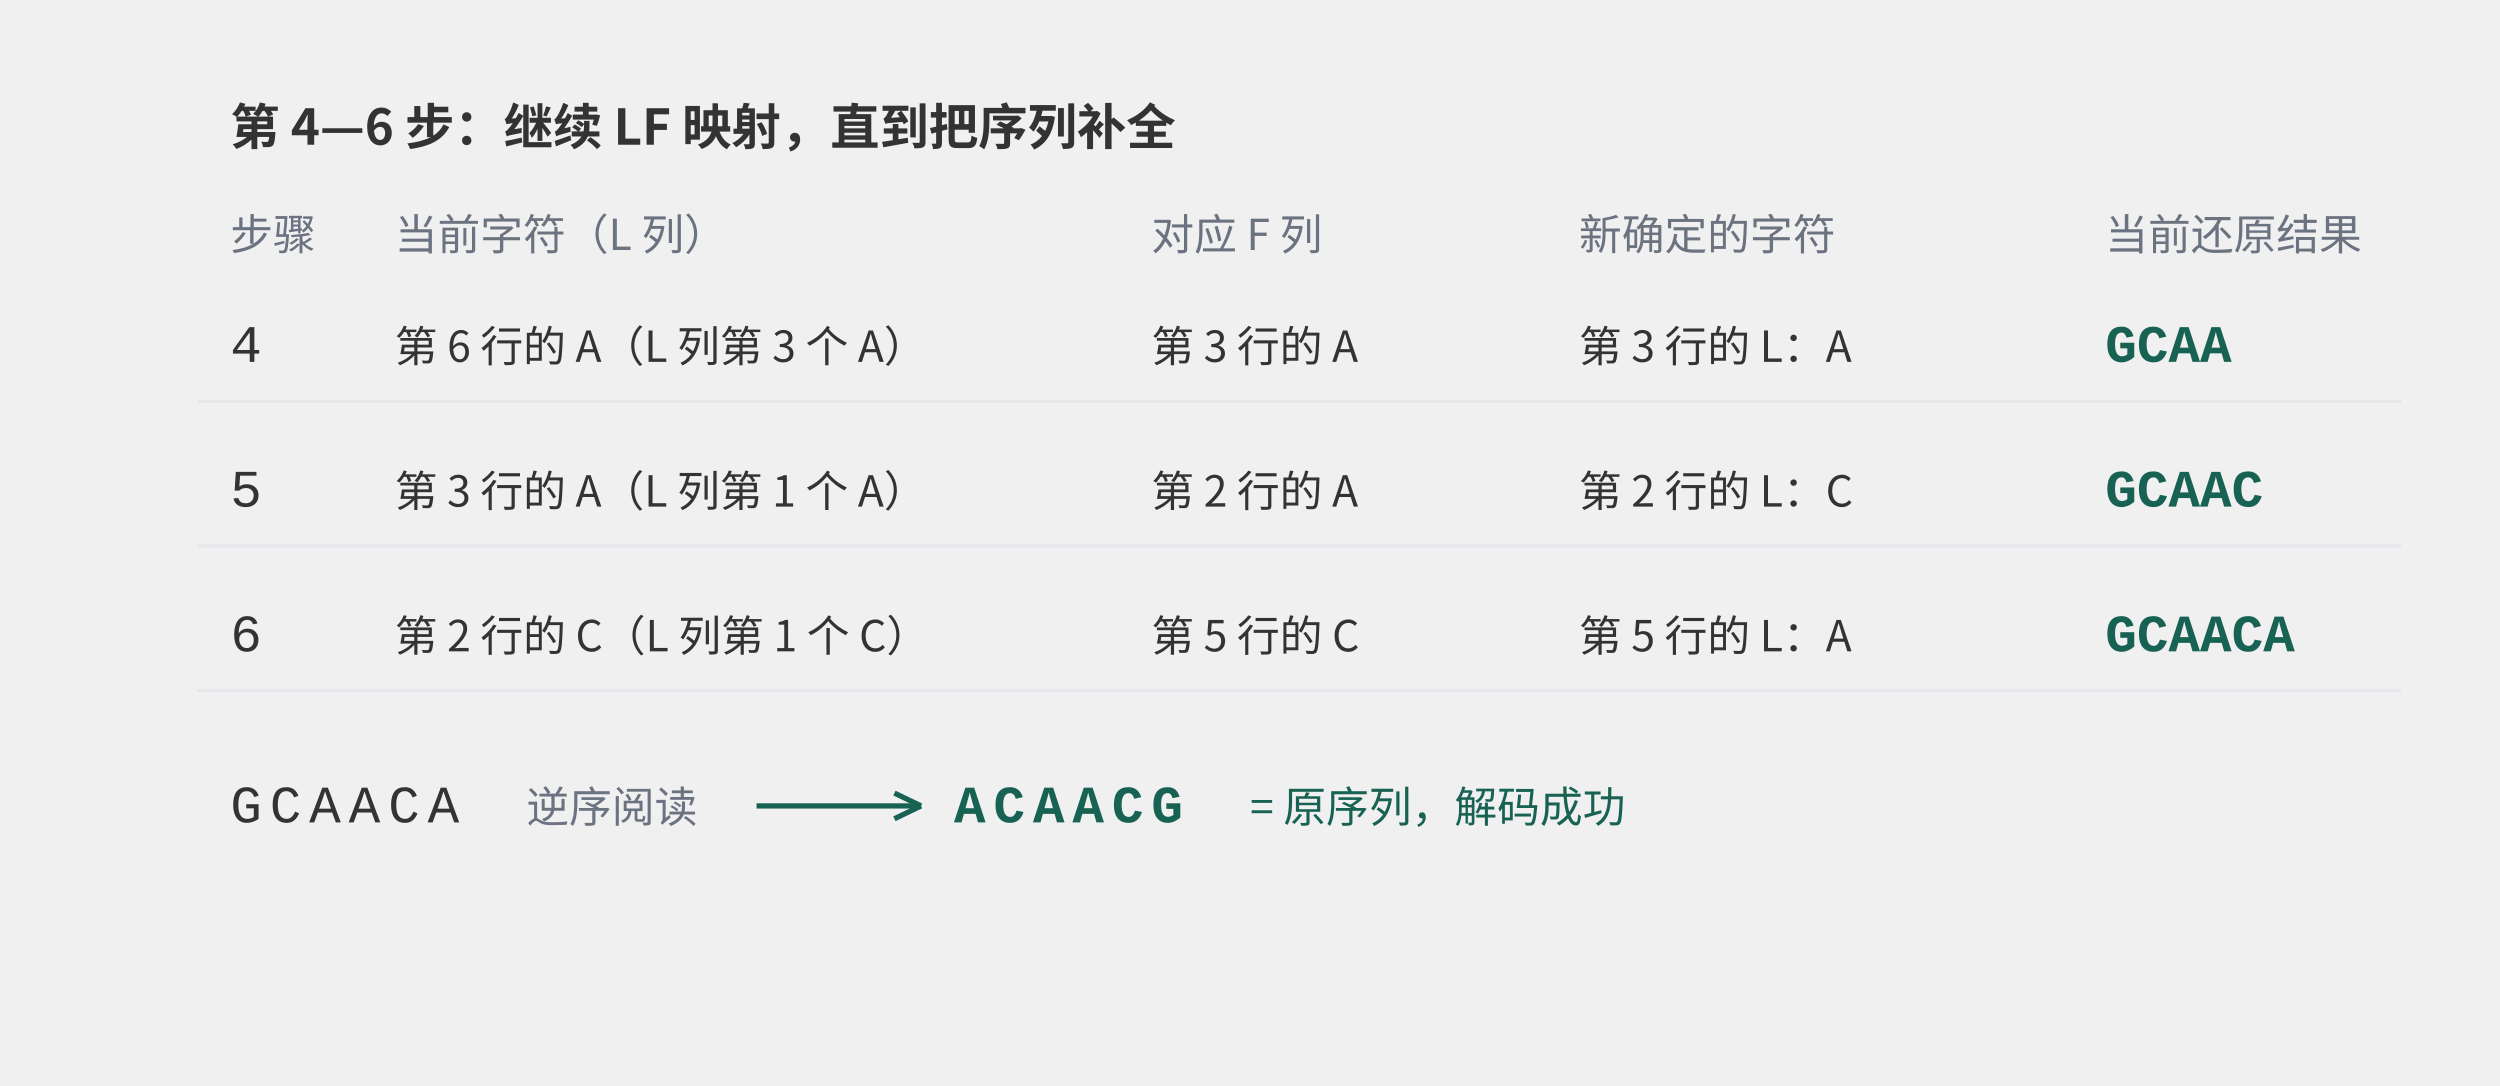
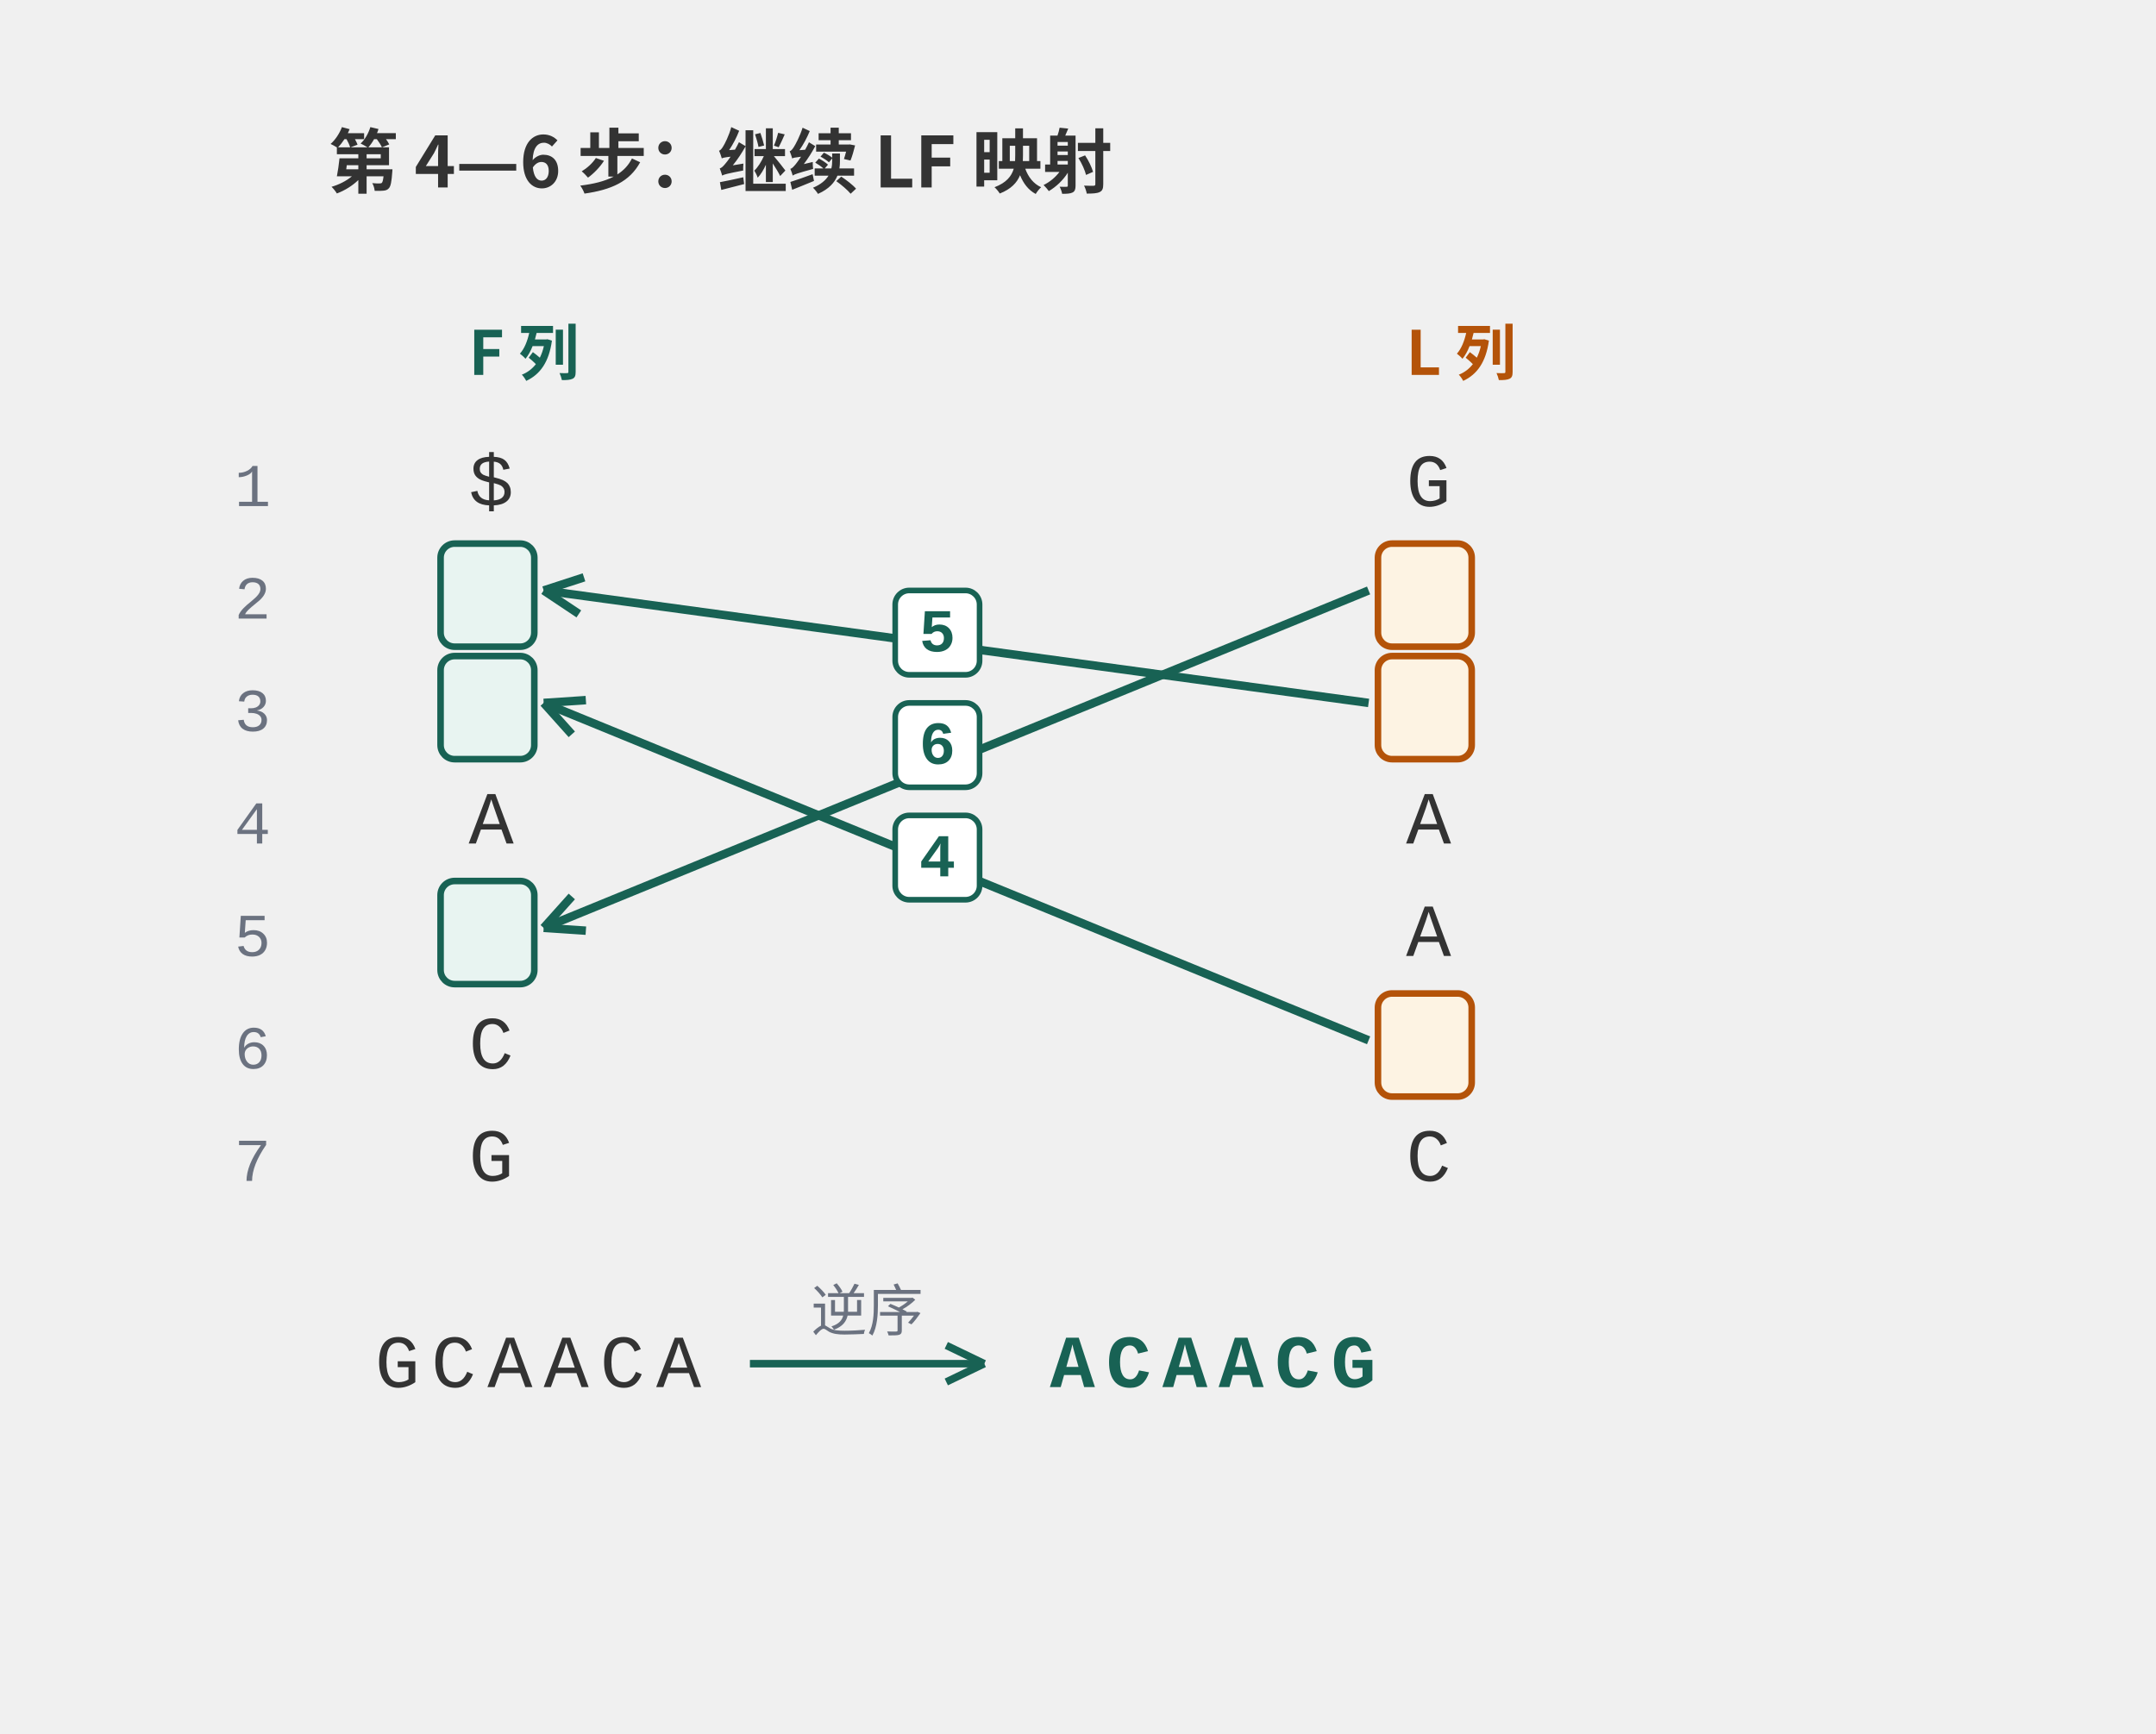
- <svg xmlns="http://www.w3.org/2000/svg" viewBox="0 0 760 330" role="img" aria-labelledby="t d">
-   <text x="70" y="44" font-family="'PingFang SC', 'Hiragino Sans GB', 'Microsoft YaHei', 'Noto Sans CJK SC', sans-serif" font-size="15" fill="#333333" font-weight="bold" text-anchor="start">第 4—6 步：继续 LF 映射，直到把序列补全</text>
-   <text x="70" y="76" font-family="'PingFang SC', 'Hiragino Sans GB', 'Microsoft YaHei', 'Noto Sans CJK SC', sans-serif" font-size="13" fill="#6b7280" font-weight="normal" text-anchor="start">步骤</text>
-   <text x="120" y="76" font-family="'PingFang SC', 'Hiragino Sans GB', 'Microsoft YaHei', 'Noto Sans CJK SC', sans-serif" font-size="13" fill="#6b7280" font-weight="normal" text-anchor="start">当前字符（L 列）</text>
-   <text x="350" y="76" font-family="'PingFang SC', 'Hiragino Sans GB', 'Microsoft YaHei', 'Noto Sans CJK SC', sans-serif" font-size="13" fill="#6b7280" font-weight="normal" text-anchor="start">对应 F 列</text>
-   <text x="480" y="76" font-family="'PingFang SC', 'Hiragino Sans GB', 'Microsoft YaHei', 'Noto Sans CJK SC', sans-serif" font-size="13" fill="#6b7280" font-weight="normal" text-anchor="start">新确定的字符</text>
-   <text x="640" y="76" font-family="'PingFang SC', 'Hiragino Sans GB', 'Microsoft YaHei', 'Noto Sans CJK SC', sans-serif" font-size="13" fill="#6b7280" font-weight="normal" text-anchor="start">当前还原结果</text>
-   <text x="70" y="110" font-family="ui-monospace, 'SFMono-Regular', Menlo, Consolas, 'Liberation Mono', monospace" font-size="16" fill="#333333" font-weight="normal" text-anchor="start">4</text>
-   <text x="120" y="110" font-family="'PingFang SC', 'Hiragino Sans GB', 'Microsoft YaHei', 'Noto Sans CJK SC', sans-serif" font-size="13" fill="#333333" font-weight="normal" text-anchor="start">第 6 行的 A（L 列第 3 个 A）</text>
-   <text x="350" y="110" font-family="'PingFang SC', 'Hiragino Sans GB', 'Microsoft YaHei', 'Noto Sans CJK SC', sans-serif" font-size="13" fill="#333333" font-weight="normal" text-anchor="start">第 3 行的 A</text>
-   <text x="480" y="110" font-family="'PingFang SC', 'Hiragino Sans GB', 'Microsoft YaHei', 'Noto Sans CJK SC', sans-serif" font-size="13" fill="#333333" font-weight="normal" text-anchor="start">第 3 行的 L：A</text>
-   <text x="640" y="110" font-family="ui-monospace, 'SFMono-Regular', Menlo, Consolas, 'Liberation Mono', monospace" font-size="16" fill="#186254" font-weight="bold" text-anchor="start">GCAA</text>
-   <line x1="60" y1="122" x2="730" y2="122" stroke="#e5e7eb" stroke-width="1" />
-   <text x="70" y="154" font-family="ui-monospace, 'SFMono-Regular', Menlo, Consolas, 'Liberation Mono', monospace" font-size="16" fill="#333333" font-weight="normal" text-anchor="start">5</text>
-   <text x="120" y="154" font-family="'PingFang SC', 'Hiragino Sans GB', 'Microsoft YaHei', 'Noto Sans CJK SC', sans-serif" font-size="13" fill="#333333" font-weight="normal" text-anchor="start">第 3 行的 A（L 列第 1 个 A）</text>
-   <text x="350" y="154" font-family="'PingFang SC', 'Hiragino Sans GB', 'Microsoft YaHei', 'Noto Sans CJK SC', sans-serif" font-size="13" fill="#333333" font-weight="normal" text-anchor="start">第 2 行的 A</text>
-   <text x="480" y="154" font-family="'PingFang SC', 'Hiragino Sans GB', 'Microsoft YaHei', 'Noto Sans CJK SC', sans-serif" font-size="13" fill="#333333" font-weight="normal" text-anchor="start">第 2 行的 L：C</text>
-   <text x="640" y="154" font-family="ui-monospace, 'SFMono-Regular', Menlo, Consolas, 'Liberation Mono', monospace" font-size="16" fill="#186254" font-weight="bold" text-anchor="start">GCAAC</text>
-   <line x1="60" y1="166" x2="730" y2="166" stroke="#e5e7eb" stroke-width="1" />
-   <text x="70" y="198" font-family="ui-monospace, 'SFMono-Regular', Menlo, Consolas, 'Liberation Mono', monospace" font-size="16" fill="#333333" font-weight="normal" text-anchor="start">6</text>
-   <text x="120" y="198" font-family="'PingFang SC', 'Hiragino Sans GB', 'Microsoft YaHei', 'Noto Sans CJK SC', sans-serif" font-size="13" fill="#333333" font-weight="normal" text-anchor="start">第 2 行的 C（L 列第 1 个 C）</text>
-   <text x="350" y="198" font-family="'PingFang SC', 'Hiragino Sans GB', 'Microsoft YaHei', 'Noto Sans CJK SC', sans-serif" font-size="13" fill="#333333" font-weight="normal" text-anchor="start">第 5 行的 C</text>
-   <text x="480" y="198" font-family="'PingFang SC', 'Hiragino Sans GB', 'Microsoft YaHei', 'Noto Sans CJK SC', sans-serif" font-size="13" fill="#333333" font-weight="normal" text-anchor="start">第 5 行的 L：A</text>
-   <text x="640" y="198" font-family="ui-monospace, 'SFMono-Regular', Menlo, Consolas, 'Liberation Mono', monospace" font-size="16" fill="#186254" font-weight="bold" text-anchor="start">GCAACA</text>
-   <line x1="60" y1="210" x2="730" y2="210" stroke="#e5e7eb" stroke-width="1" />
-   <text x="70" y="250" font-family="ui-monospace, 'SFMono-Regular', Menlo, Consolas, 'Liberation Mono', monospace" font-size="16" fill="#333333" font-weight="normal" text-anchor="start">G</text>
-   <text x="82" y="250" font-family="ui-monospace, 'SFMono-Regular', Menlo, Consolas, 'Liberation Mono', monospace" font-size="16" fill="#333333" font-weight="normal" text-anchor="start">C</text>
-   <text x="94" y="250" font-family="ui-monospace, 'SFMono-Regular', Menlo, Consolas, 'Liberation Mono', monospace" font-size="16" fill="#333333" font-weight="normal" text-anchor="start">A</text>
-   <text x="106" y="250" font-family="ui-monospace, 'SFMono-Regular', Menlo, Consolas, 'Liberation Mono', monospace" font-size="16" fill="#333333" font-weight="normal" text-anchor="start">A</text>
-   <text x="118" y="250" font-family="ui-monospace, 'SFMono-Regular', Menlo, Consolas, 'Liberation Mono', monospace" font-size="16" fill="#333333" font-weight="normal" text-anchor="start">C</text>
-   <text x="130" y="250" font-family="ui-monospace, 'SFMono-Regular', Menlo, Consolas, 'Liberation Mono', monospace" font-size="16" fill="#333333" font-weight="normal" text-anchor="start">A</text>
-   <text x="160" y="250" font-family="'PingFang SC', 'Hiragino Sans GB', 'Microsoft YaHei', 'Noto Sans CJK SC', sans-serif" font-size="13" fill="#6b7280" font-weight="normal" text-anchor="start">逆序阅读</text>
-   <line x1="230" y1="245" x2="280" y2="245" stroke="#186254" stroke-width="1.6" />
-   <line x1="280.0" y1="245.0" x2="271.9" y2="241.1" stroke="#186254" stroke-width="1.6" />
-   <line x1="280.0" y1="245.0" x2="271.9" y2="248.9" stroke="#186254" stroke-width="1.6" />
-   <text x="290" y="250" font-family="ui-monospace, 'SFMono-Regular', Menlo, Consolas, 'Liberation Mono', monospace" font-size="16" fill="#186254" font-weight="bold" text-anchor="start">A</text>
-   <text x="302" y="250" font-family="ui-monospace, 'SFMono-Regular', Menlo, Consolas, 'Liberation Mono', monospace" font-size="16" fill="#186254" font-weight="bold" text-anchor="start">C</text>
-   <text x="314" y="250" font-family="ui-monospace, 'SFMono-Regular', Menlo, Consolas, 'Liberation Mono', monospace" font-size="16" fill="#186254" font-weight="bold" text-anchor="start">A</text>
-   <text x="326" y="250" font-family="ui-monospace, 'SFMono-Regular', Menlo, Consolas, 'Liberation Mono', monospace" font-size="16" fill="#186254" font-weight="bold" text-anchor="start">A</text>
-   <text x="338" y="250" font-family="ui-monospace, 'SFMono-Regular', Menlo, Consolas, 'Liberation Mono', monospace" font-size="16" fill="#186254" font-weight="bold" text-anchor="start">C</text>
-   <text x="350" y="250" font-family="ui-monospace, 'SFMono-Regular', Menlo, Consolas, 'Liberation Mono', monospace" font-size="16" fill="#186254" font-weight="bold" text-anchor="start">G</text>
-   <text x="380" y="250" font-family="'PingFang SC', 'Hiragino Sans GB', 'Microsoft YaHei', 'Noto Sans CJK SC', sans-serif" font-size="13" fill="#186254" font-weight="normal" text-anchor="start">= 原序列，解码成功</text>
+ <svg xmlns="http://www.w3.org/2000/svg" viewBox="0 0 460 370" role="img" aria-labelledby="t d">
+   <text x="70" y="40" font-family="'PingFang SC', 'Hiragino Sans GB', 'Microsoft YaHei', 'Noto Sans CJK SC', sans-serif" font-size="15" fill="#333333" font-weight="bold" text-anchor="start">第 4—6 步：继续 LF 映射</text>
+   <text x="100" y="80" font-family="'PingFang SC', 'Hiragino Sans GB', 'Microsoft YaHei', 'Noto Sans CJK SC', sans-serif" font-size="13" fill="#186254" font-weight="bold" text-anchor="start">F 列</text>
+   <text x="300" y="80" font-family="'PingFang SC', 'Hiragino Sans GB', 'Microsoft YaHei', 'Noto Sans CJK SC', sans-serif" font-size="13" fill="#b45309" font-weight="bold" text-anchor="start">L 列</text>
+   <text x="50" y="108" font-family="ui-monospace, 'SFMono-Regular', Menlo, Consolas, 'Liberation Mono', monospace" font-size="13" fill="#6b7280" font-weight="normal" text-anchor="start">1</text>
+   <text x="100" y="108" font-family="ui-monospace, 'SFMono-Regular', Menlo, Consolas, 'Liberation Mono', monospace" font-size="16" fill="#333333" font-weight="normal" text-anchor="start">$</text>
+   <text x="300" y="108" font-family="ui-monospace, 'SFMono-Regular', Menlo, Consolas, 'Liberation Mono', monospace" font-size="16" fill="#333333" font-weight="normal" text-anchor="start">G</text>
+   <text x="50" y="132" font-family="ui-monospace, 'SFMono-Regular', Menlo, Consolas, 'Liberation Mono', monospace" font-size="13" fill="#6b7280" font-weight="normal" text-anchor="start">2</text>
+   <text x="100" y="132" font-family="ui-monospace, 'SFMono-Regular', Menlo, Consolas, 'Liberation Mono', monospace" font-size="16" fill="#333333" font-weight="normal" text-anchor="start">A</text>
+   <text x="300" y="132" font-family="ui-monospace, 'SFMono-Regular', Menlo, Consolas, 'Liberation Mono', monospace" font-size="16" fill="#333333" font-weight="normal" text-anchor="start">C</text>
+   <text x="50" y="156" font-family="ui-monospace, 'SFMono-Regular', Menlo, Consolas, 'Liberation Mono', monospace" font-size="13" fill="#6b7280" font-weight="normal" text-anchor="start">3</text>
+   <text x="100" y="156" font-family="ui-monospace, 'SFMono-Regular', Menlo, Consolas, 'Liberation Mono', monospace" font-size="16" fill="#333333" font-weight="normal" text-anchor="start">A</text>
+   <text x="300" y="156" font-family="ui-monospace, 'SFMono-Regular', Menlo, Consolas, 'Liberation Mono', monospace" font-size="16" fill="#333333" font-weight="normal" text-anchor="start">$</text>
+   <text x="50" y="180" font-family="ui-monospace, 'SFMono-Regular', Menlo, Consolas, 'Liberation Mono', monospace" font-size="13" fill="#6b7280" font-weight="normal" text-anchor="start">4</text>
+   <text x="100" y="180" font-family="ui-monospace, 'SFMono-Regular', Menlo, Consolas, 'Liberation Mono', monospace" font-size="16" fill="#333333" font-weight="normal" text-anchor="start">A</text>
+   <text x="300" y="180" font-family="ui-monospace, 'SFMono-Regular', Menlo, Consolas, 'Liberation Mono', monospace" font-size="16" fill="#333333" font-weight="normal" text-anchor="start">A</text>
+   <text x="50" y="204" font-family="ui-monospace, 'SFMono-Regular', Menlo, Consolas, 'Liberation Mono', monospace" font-size="13" fill="#6b7280" font-weight="normal" text-anchor="start">5</text>
+   <text x="100" y="204" font-family="ui-monospace, 'SFMono-Regular', Menlo, Consolas, 'Liberation Mono', monospace" font-size="16" fill="#333333" font-weight="normal" text-anchor="start">C</text>
+   <text x="300" y="204" font-family="ui-monospace, 'SFMono-Regular', Menlo, Consolas, 'Liberation Mono', monospace" font-size="16" fill="#333333" font-weight="normal" text-anchor="start">A</text>
+   <text x="50" y="228" font-family="ui-monospace, 'SFMono-Regular', Menlo, Consolas, 'Liberation Mono', monospace" font-size="13" fill="#6b7280" font-weight="normal" text-anchor="start">6</text>
+   <text x="100" y="228" font-family="ui-monospace, 'SFMono-Regular', Menlo, Consolas, 'Liberation Mono', monospace" font-size="16" fill="#333333" font-weight="normal" text-anchor="start">C</text>
+   <text x="300" y="228" font-family="ui-monospace, 'SFMono-Regular', Menlo, Consolas, 'Liberation Mono', monospace" font-size="16" fill="#333333" font-weight="normal" text-anchor="start">A</text>
+   <text x="50" y="252" font-family="ui-monospace, 'SFMono-Regular', Menlo, Consolas, 'Liberation Mono', monospace" font-size="13" fill="#6b7280" font-weight="normal" text-anchor="start">7</text>
+   <text x="100" y="252" font-family="ui-monospace, 'SFMono-Regular', Menlo, Consolas, 'Liberation Mono', monospace" font-size="16" fill="#333333" font-weight="normal" text-anchor="start">G</text>
+   <text x="300" y="252" font-family="ui-monospace, 'SFMono-Regular', Menlo, Consolas, 'Liberation Mono', monospace" font-size="16" fill="#333333" font-weight="normal" text-anchor="start">C</text>
+   <rect x="294" y="212" width="20" height="22" rx="3" fill="#fdf3e3" stroke="#b45309" stroke-width="1.4" />
+   <rect x="94" y="140" width="20" height="22" rx="3" fill="#e8f4f1" stroke="#186254" stroke-width="1.4" />
+   <line x1="292" y1="222" x2="116" y2="150" stroke="#186254" stroke-width="1.8" />
+   <line x1="116.0" y1="150.0" x2="122.0" y2="156.7" stroke="#186254" stroke-width="1.8" />
+   <line x1="116.0" y1="150.0" x2="125.0" y2="149.4" stroke="#186254" stroke-width="1.8" />
+   <rect x="191.0" y="174.0" width="18" height="18" rx="3" fill="#ffffff" stroke="#186254" stroke-width="1.2" />
+   <text x="200.0" y="187.0" font-family="ui-monospace, 'SFMono-Regular', Menlo, Consolas, 'Liberation Mono', monospace" font-size="13" fill="#186254" font-weight="bold" text-anchor="middle">4</text>
+   <rect x="294" y="140" width="20" height="22" rx="3" fill="#fdf3e3" stroke="#b45309" stroke-width="1.4" />
+   <rect x="94" y="116" width="20" height="22" rx="3" fill="#e8f4f1" stroke="#186254" stroke-width="1.4" />
+   <line x1="292" y1="150" x2="116" y2="126" stroke="#186254" stroke-width="1.8" />
+   <line x1="116.0" y1="126.0" x2="123.5" y2="131.0" stroke="#186254" stroke-width="1.8" />
+   <line x1="116.0" y1="126.0" x2="124.6" y2="123.2" stroke="#186254" stroke-width="1.8" />
+   <rect x="191.0" y="126.0" width="18" height="18" rx="3" fill="#ffffff" stroke="#186254" stroke-width="1.2" />
+   <text x="200.0" y="139.0" font-family="ui-monospace, 'SFMono-Regular', Menlo, Consolas, 'Liberation Mono', monospace" font-size="13" fill="#186254" font-weight="bold" text-anchor="middle">5</text>
+   <rect x="294" y="116" width="20" height="22" rx="3" fill="#fdf3e3" stroke="#b45309" stroke-width="1.4" />
+   <rect x="94" y="188" width="20" height="22" rx="3" fill="#e8f4f1" stroke="#186254" stroke-width="1.4" />
+   <line x1="292" y1="126" x2="116" y2="198" stroke="#186254" stroke-width="1.8" />
+   <line x1="116.0" y1="198.0" x2="125.0" y2="198.6" stroke="#186254" stroke-width="1.8" />
+   <line x1="116.0" y1="198.0" x2="122.0" y2="191.3" stroke="#186254" stroke-width="1.8" />
+   <rect x="191.0" y="150.0" width="18" height="18" rx="3" fill="#ffffff" stroke="#186254" stroke-width="1.2" />
+   <text x="200.0" y="163.0" font-family="ui-monospace, 'SFMono-Regular', Menlo, Consolas, 'Liberation Mono', monospace" font-size="13" fill="#186254" font-weight="bold" text-anchor="middle">6</text>
+   <text x="80" y="296" font-family="ui-monospace, 'SFMono-Regular', Menlo, Consolas, 'Liberation Mono', monospace" font-size="16" fill="#333333" font-weight="normal" text-anchor="start">G</text>
+   <text x="92" y="296" font-family="ui-monospace, 'SFMono-Regular', Menlo, Consolas, 'Liberation Mono', monospace" font-size="16" fill="#333333" font-weight="normal" text-anchor="start">C</text>
+   <text x="104" y="296" font-family="ui-monospace, 'SFMono-Regular', Menlo, Consolas, 'Liberation Mono', monospace" font-size="16" fill="#333333" font-weight="normal" text-anchor="start">A</text>
+   <text x="116" y="296" font-family="ui-monospace, 'SFMono-Regular', Menlo, Consolas, 'Liberation Mono', monospace" font-size="16" fill="#333333" font-weight="normal" text-anchor="start">A</text>
+   <text x="128" y="296" font-family="ui-monospace, 'SFMono-Regular', Menlo, Consolas, 'Liberation Mono', monospace" font-size="16" fill="#333333" font-weight="normal" text-anchor="start">C</text>
+   <text x="140" y="296" font-family="ui-monospace, 'SFMono-Regular', Menlo, Consolas, 'Liberation Mono', monospace" font-size="16" fill="#333333" font-weight="normal" text-anchor="start">A</text>
+   <line x1="160" y1="291" x2="210" y2="291" stroke="#186254" stroke-width="1.6" />
+   <line x1="210.0" y1="291.0" x2="201.9" y2="287.1" stroke="#186254" stroke-width="1.6" />
+   <line x1="210.0" y1="291.0" x2="201.9" y2="294.9" stroke="#186254" stroke-width="1.6" />
+   <text x="185" y="284" font-family="'PingFang SC', 'Hiragino Sans GB', 'Microsoft YaHei', 'Noto Sans CJK SC', sans-serif" font-size="12" fill="#6b7280" font-weight="normal" text-anchor="middle">逆序</text>
+   <text x="224" y="296" font-family="ui-monospace, 'SFMono-Regular', Menlo, Consolas, 'Liberation Mono', monospace" font-size="16" fill="#186254" font-weight="bold" text-anchor="start">A</text>
+   <text x="236" y="296" font-family="ui-monospace, 'SFMono-Regular', Menlo, Consolas, 'Liberation Mono', monospace" font-size="16" fill="#186254" font-weight="bold" text-anchor="start">C</text>
+   <text x="248" y="296" font-family="ui-monospace, 'SFMono-Regular', Menlo, Consolas, 'Liberation Mono', monospace" font-size="16" fill="#186254" font-weight="bold" text-anchor="start">A</text>
+   <text x="260" y="296" font-family="ui-monospace, 'SFMono-Regular', Menlo, Consolas, 'Liberation Mono', monospace" font-size="16" fill="#186254" font-weight="bold" text-anchor="start">A</text>
+   <text x="272" y="296" font-family="ui-monospace, 'SFMono-Regular', Menlo, Consolas, 'Liberation Mono', monospace" font-size="16" fill="#186254" font-weight="bold" text-anchor="start">C</text>
+   <text x="284" y="296" font-family="ui-monospace, 'SFMono-Regular', Menlo, Consolas, 'Liberation Mono', monospace" font-size="16" fill="#186254" font-weight="bold" text-anchor="start">G</text>
</svg>
